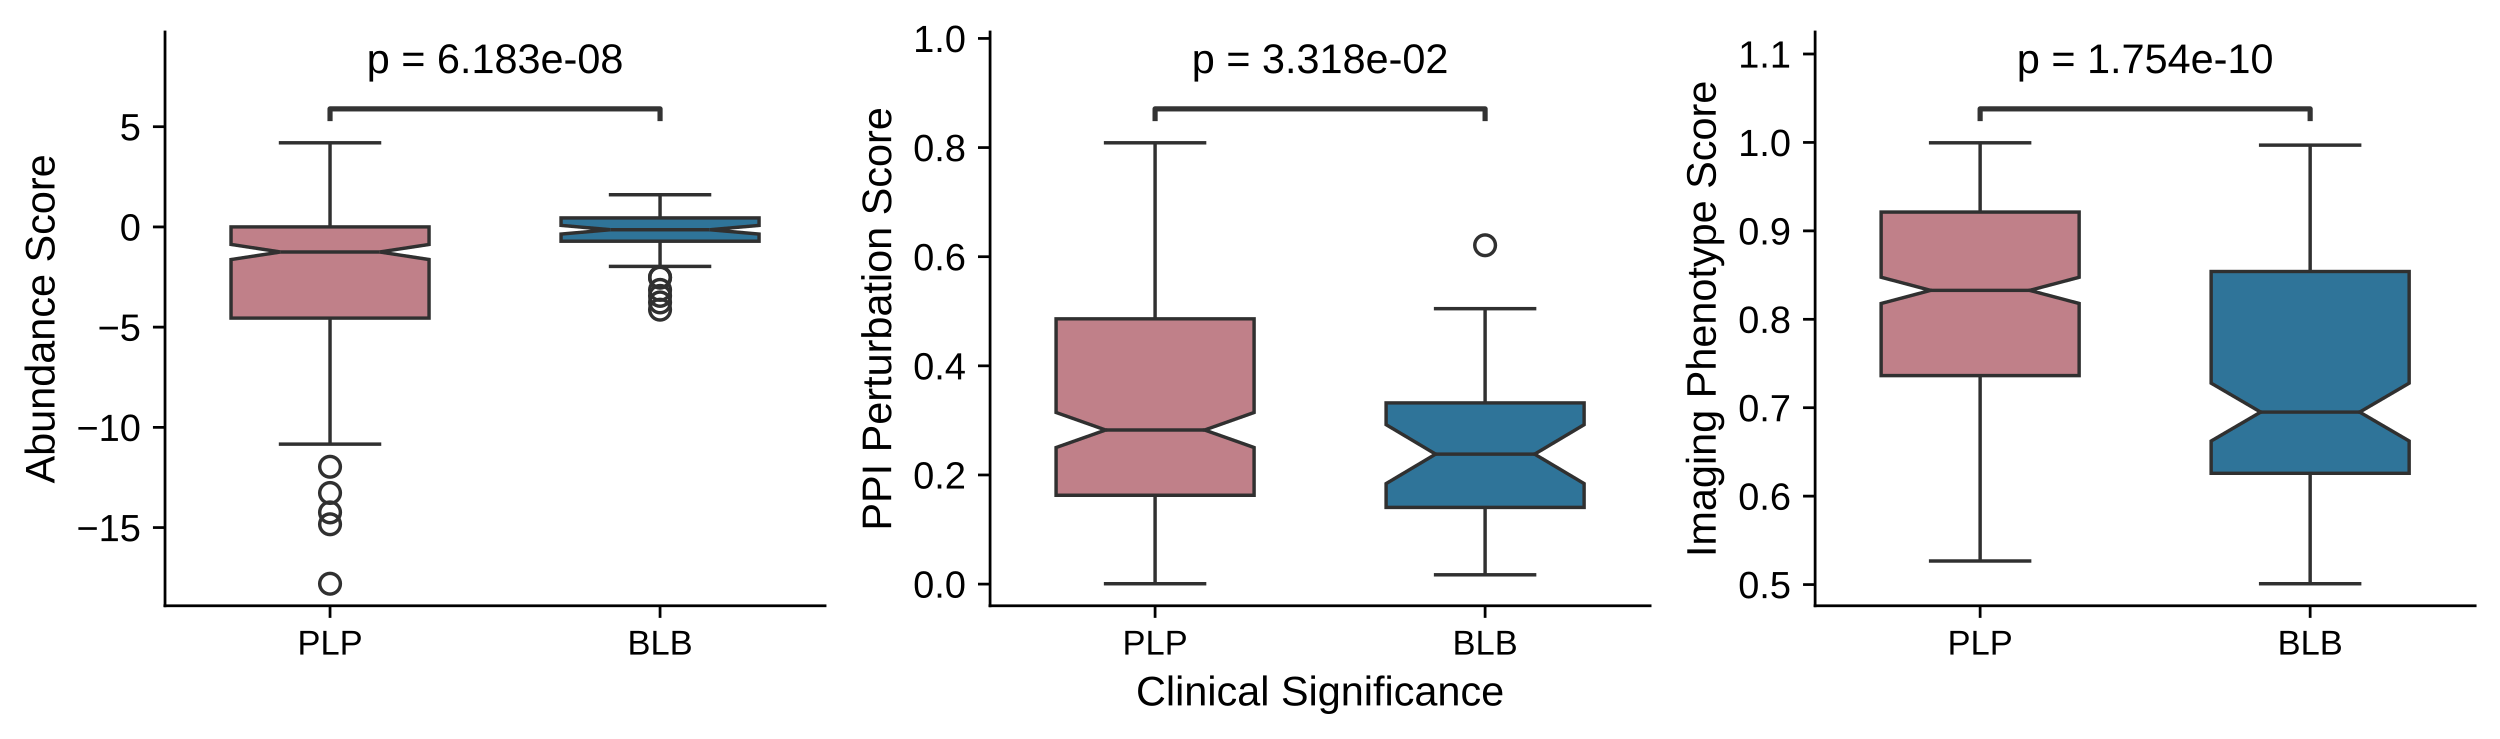
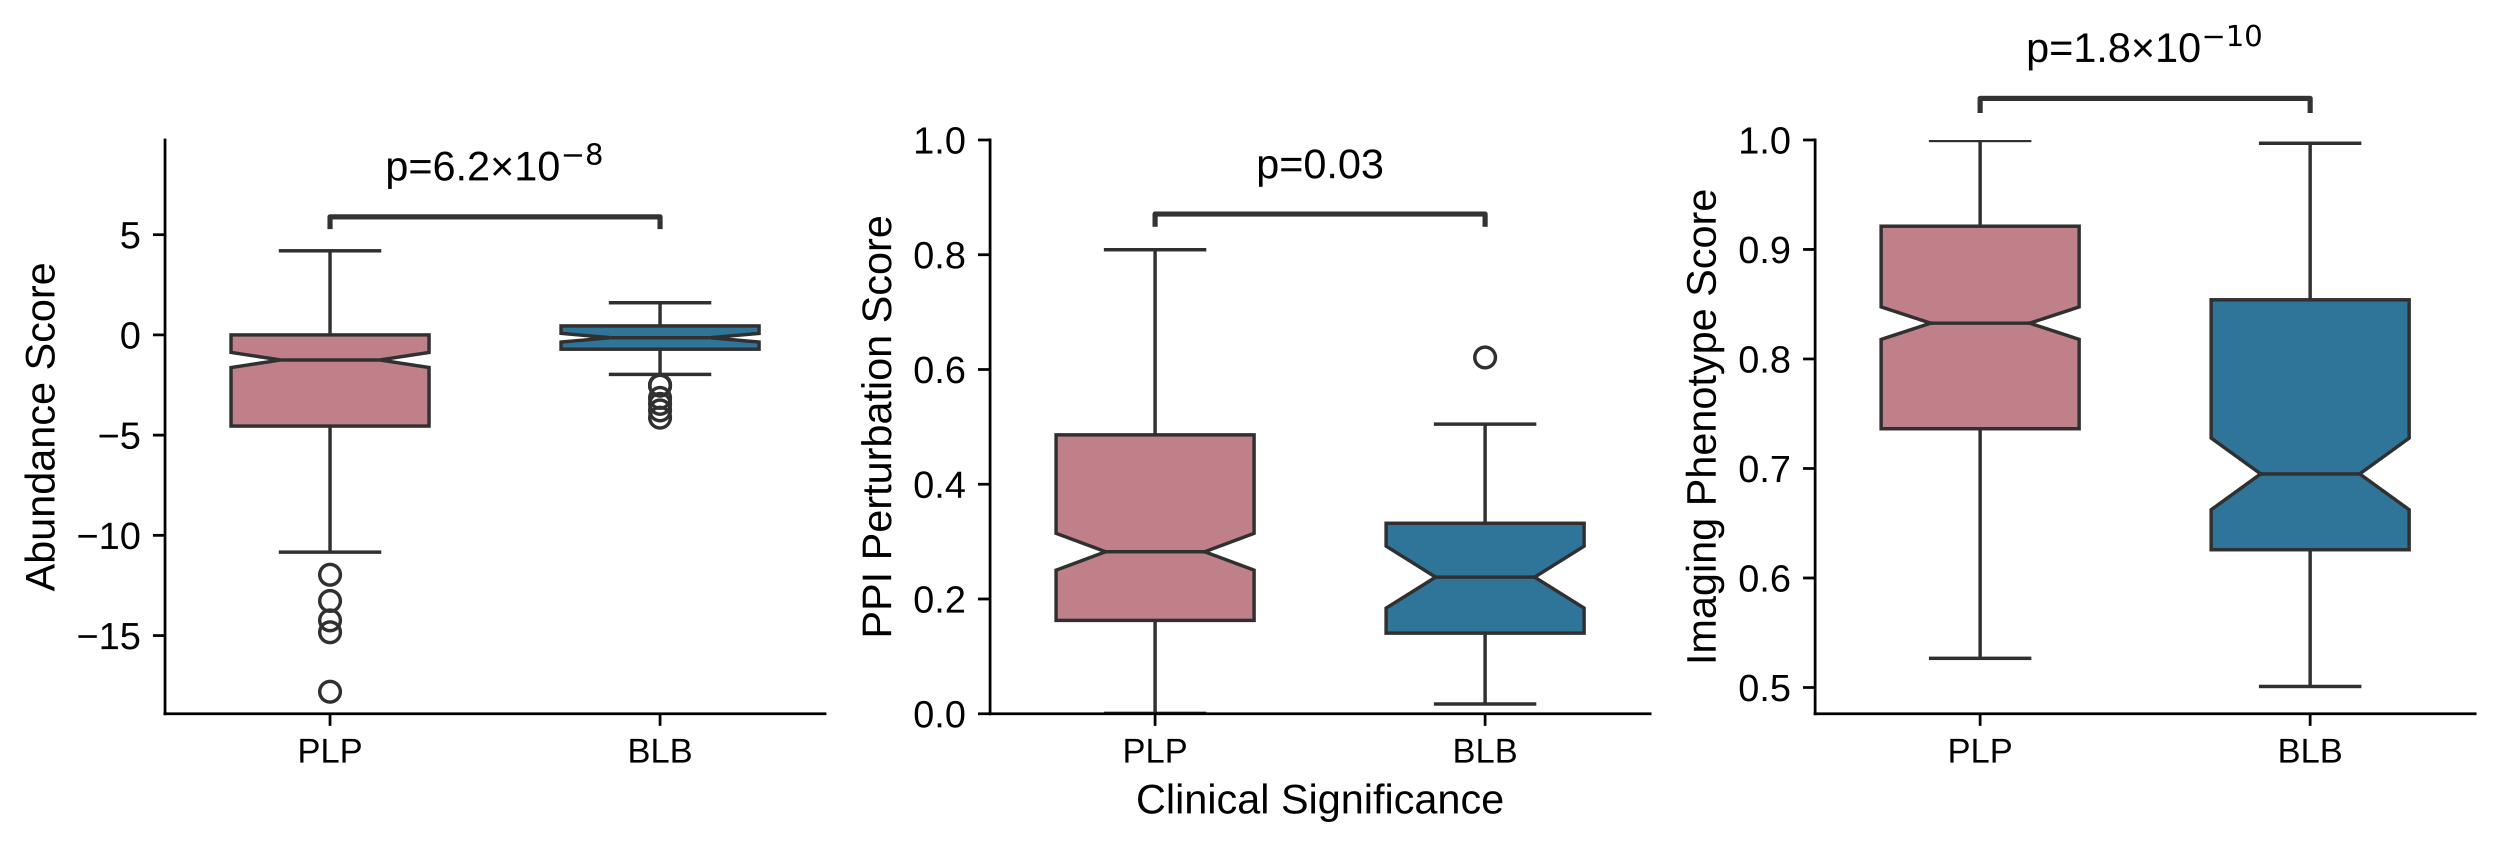
- <svg xmlns="http://www.w3.org/2000/svg" xmlns:xlink="http://www.w3.org/1999/xlink" width="724.633pt" height="214.195pt" viewBox="0 0 724.633 214.195" version="1.1">
+ <svg xmlns="http://www.w3.org/2000/svg" xmlns:xlink="http://www.w3.org/1999/xlink" width="724.633pt" height="245.496pt" viewBox="0 0 724.633 245.496" version="1.1">
  <defs>
    <style type="text/css">*{stroke-linejoin: round; stroke-linecap: butt}</style>
  </defs>
  <g id="figure_1">
    <g id="patch_1">
-       <path d="M 0 214.195  L 724.633 214.195  L 724.633 0  L 0 0  L 0 214.195  z " style="fill: none" />
+       <path d="M 0 245.496  L 724.633 245.496  L 724.633 0  L 0 0  L 0 245.496  z " style="fill: none" />
    </g>
    <g id="axes_1">
      <g id="patch_2">
-         <path d="M 47.833 175.588  L 239.147 175.588  L 239.147 9.268  L 47.833 9.268  L 47.833 175.588  z " style="fill: none" />
+         <path d="M 47.833 206.89  L 239.147 206.89  L 239.147 40.57  L 47.833 40.57  L 47.833 206.89  z " style="fill: none" />
      </g>
      <g id="matplotlib.axis_1">
        <g id="xtick_1">
          <g id="line2d_1">
            <defs>
-               <path id="m03d175fdcb" d="M 0 0  L 0 3.5  " style="stroke: #000000; stroke-width: 0.8" />
+               <path id="m84e9285feb" d="M 0 0  L 0 3.5  " style="stroke: #000000; stroke-width: 0.8" />
            </defs>
            <g>
-               <use xlink:href="#m03d175fdcb" x="95.662" y="175.588" style="stroke: #000000; stroke-width: 0.8" />
+               <use xlink:href="#m84e9285feb" x="95.662" y="206.89" style="stroke: #000000; stroke-width: 0.8" />
            </g>
          </g>
          <g id="text_1">
-             <text style="font: 10px 'Arial'; text-anchor: middle" x="95.662" y="189.746" transform="rotate(-0 95.6617 189.7463)">PLP</text>
+             <text style="font: 10px 'Arial'; text-anchor: middle" x="95.662" y="221.047" transform="rotate(-0 95.6617 221.0474)">PLP</text>
          </g>
        </g>
        <g id="xtick_2">
          <g id="line2d_2">
            <g>
-               <use xlink:href="#m03d175fdcb" x="191.319" y="175.588" style="stroke: #000000; stroke-width: 0.8" />
+               <use xlink:href="#m84e9285feb" x="191.319" y="206.89" style="stroke: #000000; stroke-width: 0.8" />
            </g>
          </g>
          <g id="text_2">
-             <text style="font: 10px 'Arial'; text-anchor: middle" x="191.319" y="189.746" transform="rotate(-0 191.3188 189.7463)">BLB</text>
+             <text style="font: 10px 'Arial'; text-anchor: middle" x="191.319" y="221.047" transform="rotate(-0 191.3188 221.0474)">BLB</text>
          </g>
        </g>
      </g>
      <g id="matplotlib.axis_2">
        <g id="ytick_1">
          <g id="line2d_3">
            <defs>
-               <path id="mb1f6ed060f" d="M 0 0  L -3.5 0  " style="stroke: #000000; stroke-width: 0.8" />
+               <path id="m4be5557142" d="M 0 0  L -3.5 0  " style="stroke: #000000; stroke-width: 0.8" />
            </defs>
            <g>
-               <use xlink:href="#mb1f6ed060f" x="47.833" y="152.916" style="stroke: #000000; stroke-width: 0.8" />
+               <use xlink:href="#m4be5557142" x="47.833" y="184.217" style="stroke: #000000; stroke-width: 0.8" />
            </g>
          </g>
          <g id="text_3">
-             <text style="font: 11px 'Arial'; text-anchor: end" x="40.833" y="156.853" transform="rotate(-0 40.83313 156.853)">−15</text>
+             <text style="font: 11px 'Arial'; text-anchor: end" x="40.833" y="188.154" transform="rotate(-0 40.83313 188.1541)">−15</text>
          </g>
        </g>
        <g id="ytick_2">
          <g id="line2d_4">
            <g>
-               <use xlink:href="#mb1f6ed060f" x="47.833" y="123.869" style="stroke: #000000; stroke-width: 0.8" />
+               <use xlink:href="#m4be5557142" x="47.833" y="155.17" style="stroke: #000000; stroke-width: 0.8" />
            </g>
          </g>
          <g id="text_4">
-             <text style="font: 11px 'Arial'; text-anchor: end" x="40.833" y="127.806" transform="rotate(-0 40.83313 127.8056)">−10</text>
+             <text style="font: 11px 'Arial'; text-anchor: end" x="40.833" y="159.107" transform="rotate(-0 40.83313 159.1067)">−10</text>
          </g>
        </g>
        <g id="ytick_3">
          <g id="line2d_5">
            <g>
-               <use xlink:href="#mb1f6ed060f" x="47.833" y="94.821" style="stroke: #000000; stroke-width: 0.8" />
+               <use xlink:href="#m4be5557142" x="47.833" y="126.123" style="stroke: #000000; stroke-width: 0.8" />
            </g>
          </g>
          <g id="text_5">
-             <text style="font: 11px 'Arial'; text-anchor: end" x="40.833" y="98.758" transform="rotate(-0 40.83313 98.7582)">−5</text>
+             <text style="font: 11px 'Arial'; text-anchor: end" x="40.833" y="130.059" transform="rotate(-0 40.83313 130.0593)">−5</text>
          </g>
        </g>
        <g id="ytick_4">
          <g id="line2d_6">
            <g>
-               <use xlink:href="#mb1f6ed060f" x="47.833" y="65.774" style="stroke: #000000; stroke-width: 0.8" />
+               <use xlink:href="#m4be5557142" x="47.833" y="97.075" style="stroke: #000000; stroke-width: 0.8" />
            </g>
          </g>
          <g id="text_6">
-             <text style="font: 11px 'Arial'; text-anchor: end" x="40.833" y="69.711" transform="rotate(-0 40.83313 69.71082)">0</text>
+             <text style="font: 11px 'Arial'; text-anchor: end" x="40.833" y="101.012" transform="rotate(-0 40.83313 101.0119)">0</text>
          </g>
        </g>
        <g id="ytick_5">
          <g id="line2d_7">
            <g>
-               <use xlink:href="#mb1f6ed060f" x="47.833" y="36.727" style="stroke: #000000; stroke-width: 0.8" />
+               <use xlink:href="#m4be5557142" x="47.833" y="68.028" style="stroke: #000000; stroke-width: 0.8" />
            </g>
          </g>
          <g id="text_7">
-             <text style="font: 11px 'Arial'; text-anchor: end" x="40.833" y="40.663" transform="rotate(-0 40.83313 40.66344)">5</text>
+             <text style="font: 11px 'Arial'; text-anchor: end" x="40.833" y="71.965" transform="rotate(-0 40.83313 71.96455)">5</text>
          </g>
        </g>
        <g id="text_8">
-           <text style="font: 12px 'Arial'; text-anchor: middle" x="15.789" y="92.428" transform="rotate(-90 15.78937 92.42847)">Abundance Score</text>
+           <text style="font: 12px 'Arial'; text-anchor: middle" x="15.789" y="123.73" transform="rotate(-90 15.78937 123.7296)">Abundance Score</text>
        </g>
      </g>
      <g id="patch_3">
-         <path d="M 162.622 69.919  L 220.016 69.919  L 220.016 67.846  L 205.667 66.588  L 220.016 65.33  L 220.016 63.168  L 162.622 63.168  L 162.622 65.33  L 176.97 66.588  L 162.622 67.846  L 162.622 69.919  z " clip-path="url(#pe2d932c4a4)" style="fill: #2f7499; stroke: #303030; stroke-linejoin: miter" />
+         <path d="M 162.622 101.22  L 220.016 101.22  L 220.016 99.147  L 205.667 97.889  L 220.016 96.631  L 220.016 94.469  L 162.622 94.469  L 162.622 96.631  L 176.97 97.889  L 162.622 99.147  L 162.622 101.22  z " clip-path="url(#p17e9decb85)" style="fill: #2f7499; stroke: #303030; stroke-linejoin: miter" />
      </g>
      <g id="line2d_8">
-         <path d="M 191.319 69.919  L 191.319 77.216  " clip-path="url(#pe2d932c4a4)" style="fill: none; stroke: #303030" />
+         <path d="M 191.319 101.22  L 191.319 108.517  " clip-path="url(#p17e9decb85)" style="fill: none; stroke: #303030" />
      </g>
      <g id="line2d_9">
-         <path d="M 191.319 63.168  L 191.319 56.451  " clip-path="url(#pe2d932c4a4)" style="fill: none; stroke: #303030" />
+         <path d="M 191.319 94.469  L 191.319 87.752  " clip-path="url(#p17e9decb85)" style="fill: none; stroke: #303030" />
      </g>
      <g id="line2d_10">
-         <path d="M 176.97 77.216  L 205.667 77.216  " clip-path="url(#pe2d932c4a4)" style="fill: none; stroke: #303030; stroke-linecap: square" />
+         <path d="M 176.97 108.517  L 205.667 108.517  " clip-path="url(#p17e9decb85)" style="fill: none; stroke: #303030; stroke-linecap: square" />
      </g>
      <g id="line2d_11">
-         <path d="M 176.97 56.451  L 205.667 56.451  " clip-path="url(#pe2d932c4a4)" style="fill: none; stroke: #303030; stroke-linecap: square" />
+         <path d="M 176.97 87.752  L 205.667 87.752  " clip-path="url(#p17e9decb85)" style="fill: none; stroke: #303030; stroke-linecap: square" />
      </g>
      <g id="line2d_12">
        <defs>
-           <path id="m4861e4ad7b" d="M 0 3  C 0.796 3 1.559 2.684 2.121 2.121  C 2.684 1.559 3 0.796 3 0  C 3 -0.796 2.684 -1.559 2.121 -2.121  C 1.559 -2.684 0.796 -3 0 -3  C -0.796 -3 -1.559 -2.684 -2.121 -2.121  C -2.684 -1.559 -3 -0.796 -3 0  C -3 0.796 -2.684 1.559 -2.121 2.121  C -1.559 2.684 -0.796 3 0 3  z " style="stroke: #303030" />
+           <path id="m3fc3877648" d="M 0 3  C 0.796 3 1.559 2.684 2.121 2.121  C 2.684 1.559 3 0.796 3 0  C 3 -0.796 2.684 -1.559 2.121 -2.121  C 1.559 -2.684 0.796 -3 0 -3  C -0.796 -3 -1.559 -2.684 -2.121 -2.121  C -2.684 -1.559 -3 -0.796 -3 0  C -3 0.796 -2.684 1.559 -2.121 2.121  C -1.559 2.684 -0.796 3 0 3  z " style="stroke: #303030" />
        </defs>
-         <g clip-path="url(#pe2d932c4a4)">
-           <use xlink:href="#m4861e4ad7b" x="191.319" y="89.761" style="fill-opacity: 0; stroke: #303030" />
-           <use xlink:href="#m4861e4ad7b" x="191.319" y="84.024" style="fill-opacity: 0; stroke: #303030" />
-           <use xlink:href="#m4861e4ad7b" x="191.319" y="80.348" style="fill-opacity: 0; stroke: #303030" />
-           <use xlink:href="#m4861e4ad7b" x="191.319" y="85.762" style="fill-opacity: 0; stroke: #303030" />
-           <use xlink:href="#m4861e4ad7b" x="191.319" y="80.482" style="fill-opacity: 0; stroke: #303030" />
-           <use xlink:href="#m4861e4ad7b" x="191.319" y="87.658" style="fill-opacity: 0; stroke: #303030" />
+         <g clip-path="url(#p17e9decb85)">
+           <use xlink:href="#m3fc3877648" x="191.319" y="121.062" style="fill-opacity: 0; stroke: #303030" />
+           <use xlink:href="#m3fc3877648" x="191.319" y="115.325" style="fill-opacity: 0; stroke: #303030" />
+           <use xlink:href="#m3fc3877648" x="191.319" y="111.649" style="fill-opacity: 0; stroke: #303030" />
+           <use xlink:href="#m3fc3877648" x="191.319" y="117.063" style="fill-opacity: 0; stroke: #303030" />
+           <use xlink:href="#m3fc3877648" x="191.319" y="111.783" style="fill-opacity: 0; stroke: #303030" />
+           <use xlink:href="#m3fc3877648" x="191.319" y="118.959" style="fill-opacity: 0; stroke: #303030" />
        </g>
      </g>
      <g id="patch_4">
-         <path d="M 66.965 92.201  L 124.359 92.201  L 124.359 75.227  L 110.01 73.04  L 124.359 70.853  L 124.359 65.77  L 66.965 65.77  L 66.965 70.853  L 81.313 73.04  L 66.965 75.227  L 66.965 92.201  z " clip-path="url(#pe2d932c4a4)" style="fill: #c08089; stroke: #303030; stroke-linejoin: miter" />
+         <path d="M 66.965 123.502  L 124.359 123.502  L 124.359 106.528  L 110.01 104.341  L 124.359 102.154  L 124.359 97.071  L 66.965 97.071  L 66.965 102.154  L 81.313 104.341  L 66.965 106.528  L 66.965 123.502  z " clip-path="url(#p17e9decb85)" style="fill: #c08089; stroke: #303030; stroke-linejoin: miter" />
      </g>
      <g id="line2d_13">
-         <path d="M 95.662 92.201  L 95.662 128.737  " clip-path="url(#pe2d932c4a4)" style="fill: none; stroke: #303030" />
+         <path d="M 95.662 123.502  L 95.662 160.038  " clip-path="url(#p17e9decb85)" style="fill: none; stroke: #303030" />
      </g>
      <g id="line2d_14">
-         <path d="M 95.662 65.77  L 95.662 41.397  " clip-path="url(#pe2d932c4a4)" style="fill: none; stroke: #303030" />
+         <path d="M 95.662 97.071  L 95.662 72.698  " clip-path="url(#p17e9decb85)" style="fill: none; stroke: #303030" />
      </g>
      <g id="line2d_15">
-         <path d="M 81.313 128.737  L 110.01 128.737  " clip-path="url(#pe2d932c4a4)" style="fill: none; stroke: #303030; stroke-linecap: square" />
+         <path d="M 81.313 160.038  L 110.01 160.038  " clip-path="url(#p17e9decb85)" style="fill: none; stroke: #303030; stroke-linecap: square" />
      </g>
      <g id="line2d_16">
-         <path d="M 81.313 41.397  L 110.01 41.397  " clip-path="url(#pe2d932c4a4)" style="fill: none; stroke: #303030; stroke-linecap: square" />
+         <path d="M 81.313 72.698  L 110.01 72.698  " clip-path="url(#p17e9decb85)" style="fill: none; stroke: #303030; stroke-linecap: square" />
      </g>
      <g id="line2d_17">
-         <g clip-path="url(#pe2d932c4a4)">
-           <use xlink:href="#m4861e4ad7b" x="95.662" y="148.517" style="fill-opacity: 0; stroke: #303030" />
-           <use xlink:href="#m4861e4ad7b" x="95.662" y="169.198" style="fill-opacity: 0; stroke: #303030" />
-           <use xlink:href="#m4861e4ad7b" x="95.662" y="151.963" style="fill-opacity: 0; stroke: #303030" />
-           <use xlink:href="#m4861e4ad7b" x="95.662" y="142.892" style="fill-opacity: 0; stroke: #303030" />
-           <use xlink:href="#m4861e4ad7b" x="95.662" y="135.293" style="fill-opacity: 0; stroke: #303030" />
+         <g clip-path="url(#p17e9decb85)">
+           <use xlink:href="#m3fc3877648" x="95.662" y="179.818" style="fill-opacity: 0; stroke: #303030" />
+           <use xlink:href="#m3fc3877648" x="95.662" y="200.499" style="fill-opacity: 0; stroke: #303030" />
+           <use xlink:href="#m3fc3877648" x="95.662" y="183.264" style="fill-opacity: 0; stroke: #303030" />
+           <use xlink:href="#m3fc3877648" x="95.662" y="174.193" style="fill-opacity: 0; stroke: #303030" />
+           <use xlink:href="#m3fc3877648" x="95.662" y="166.594" style="fill-opacity: 0; stroke: #303030" />
        </g>
      </g>
      <g id="line2d_18">
-         <path d="M 95.662 34.368  L 95.662 31.556  L 191.319 31.556  L 191.319 34.368  " style="fill: none; stroke: #333333; stroke-width: 1.5; stroke-linecap: square" />
+         <path d="M 95.662 65.669  L 95.662 62.857  L 191.319 62.857  L 191.319 65.669  " style="fill: none; stroke: #333333; stroke-width: 1.5; stroke-linecap: square" />
      </g>
      <g id="line2d_19">
-         <path d="M 176.97 66.588  L 205.667 66.588  " clip-path="url(#pe2d932c4a4)" style="fill: none; stroke: #303030" />
+         <path d="M 176.97 97.889  L 205.667 97.889  " clip-path="url(#p17e9decb85)" style="fill: none; stroke: #303030" />
      </g>
      <g id="line2d_20">
-         <path d="M 81.313 73.04  L 110.01 73.04  " clip-path="url(#pe2d932c4a4)" style="fill: none; stroke: #303030" />
+         <path d="M 81.313 104.341  L 110.01 104.341  " clip-path="url(#p17e9decb85)" style="fill: none; stroke: #303030" />
      </g>
      <g id="patch_5">
-         <path d="M 47.833 175.588  L 47.833 9.268  " style="fill: none; stroke: #000000; stroke-width: 0.8; stroke-linejoin: miter; stroke-linecap: square" />
+         <path d="M 47.833 206.89  L 47.833 40.57  " style="fill: none; stroke: #000000; stroke-width: 0.8; stroke-linejoin: miter; stroke-linecap: square" />
      </g>
      <g id="patch_6">
-         <path d="M 47.833 175.588  L 239.147 175.588  " style="fill: none; stroke: #000000; stroke-width: 0.8; stroke-linejoin: miter; stroke-linecap: square" />
+         <path d="M 47.833 206.89  L 239.147 206.89  " style="fill: none; stroke: #000000; stroke-width: 0.8; stroke-linejoin: miter; stroke-linecap: square" />
      </g>
      <g id="text_9">
-         <text style="font: 12px 'Arial'; text-anchor: middle" x="143.49" y="21.171" transform="rotate(-0 143.4903 21.17106)">p = 6.183e-08</text>
+         <g transform="translate(111.6903 52.45717)">
+           <text>
+             <tspan style="font: 12px 'Arial'" x="0 6.674 13.682 20.355 23.689 30.363 37.371 44.045" y="-0.172">p=6.2×10</tspan>
+             <tspan style="font: 8.4px 'DejaVu Sans'" x="50.834 57.872" y="-4.766">−8</tspan>
+           </text>
+         </g>
      </g>
    </g>
    <g id="axes_2">
      <g id="patch_7">
-         <path d="M 286.976 175.588  L 478.29 175.588  L 478.29 9.268  L 286.976 9.268  L 286.976 175.588  z " style="fill: none" />
+         <path d="M 286.976 206.89  L 478.29 206.89  L 478.29 40.57  L 286.976 40.57  L 286.976 206.89  z " style="fill: none" />
      </g>
      <g id="matplotlib.axis_3">
        <g id="xtick_3">
          <g id="line2d_21">
            <g>
-               <use xlink:href="#m03d175fdcb" x="334.805" y="175.588" style="stroke: #000000; stroke-width: 0.8" />
+               <use xlink:href="#m84e9285feb" x="334.805" y="206.89" style="stroke: #000000; stroke-width: 0.8" />
            </g>
          </g>
          <g id="text_10">
-             <text style="font: 10px 'Arial'; text-anchor: middle" x="334.805" y="189.746" transform="rotate(-0 334.8046 189.7463)">PLP</text>
+             <text style="font: 10px 'Arial'; text-anchor: middle" x="334.805" y="221.047" transform="rotate(-0 334.8046 221.0474)">PLP</text>
          </g>
        </g>
        <g id="xtick_4">
          <g id="line2d_22">
            <g>
-               <use xlink:href="#m03d175fdcb" x="430.462" y="175.588" style="stroke: #000000; stroke-width: 0.8" />
+               <use xlink:href="#m84e9285feb" x="430.462" y="206.89" style="stroke: #000000; stroke-width: 0.8" />
            </g>
          </g>
          <g id="text_11">
-             <text style="font: 10px 'Arial'; text-anchor: middle" x="430.462" y="189.746" transform="rotate(-0 430.4617 189.7463)">BLB</text>
+             <text style="font: 10px 'Arial'; text-anchor: middle" x="430.462" y="221.047" transform="rotate(-0 430.4617 221.0474)">BLB</text>
          </g>
        </g>
        <g id="text_12">
-           <text style="font: 12px 'Arial'; text-anchor: middle" x="382.633" y="204.469" transform="rotate(-0 382.6331 204.4694)">Clinical Significance</text>
+           <text style="font: 12px 'Arial'; text-anchor: middle" x="382.633" y="235.771" transform="rotate(-0 382.6331 235.7705)">Clinical Significance</text>
        </g>
      </g>
      <g id="matplotlib.axis_4">
        <g id="ytick_6">
          <g id="line2d_23">
            <g>
-               <use xlink:href="#mb1f6ed060f" x="286.976" y="169.299" style="stroke: #000000; stroke-width: 0.8" />
+               <use xlink:href="#m4be5557142" x="286.976" y="206.89" style="stroke: #000000; stroke-width: 0.8" />
            </g>
          </g>
          <g id="text_13">
-             <text style="font: 11px 'Arial'; text-anchor: end" x="279.976" y="173.236" transform="rotate(-0 279.976 173.2362)">0.0</text>
+             <text style="font: 11px 'Arial'; text-anchor: end" x="279.976" y="210.826" transform="rotate(-0 279.976 210.8264)">0.0</text>
          </g>
        </g>
        <g id="ytick_7">
          <g id="line2d_24">
            <g>
-               <use xlink:href="#mb1f6ed060f" x="286.976" y="137.667" style="stroke: #000000; stroke-width: 0.8" />
+               <use xlink:href="#m4be5557142" x="286.976" y="173.626" style="stroke: #000000; stroke-width: 0.8" />
            </g>
          </g>
          <g id="text_14">
-             <text style="font: 11px 'Arial'; text-anchor: end" x="279.976" y="141.604" transform="rotate(-0 279.976 141.6037)">0.2</text>
+             <text style="font: 11px 'Arial'; text-anchor: end" x="279.976" y="177.562" transform="rotate(-0 279.976 177.5624)">0.2</text>
          </g>
        </g>
        <g id="ytick_8">
          <g id="line2d_25">
            <g>
-               <use xlink:href="#mb1f6ed060f" x="286.976" y="106.034" style="stroke: #000000; stroke-width: 0.8" />
+               <use xlink:href="#m4be5557142" x="286.976" y="140.362" style="stroke: #000000; stroke-width: 0.8" />
            </g>
          </g>
          <g id="text_15">
-             <text style="font: 11px 'Arial'; text-anchor: end" x="279.976" y="109.971" transform="rotate(-0 279.976 109.9712)">0.4</text>
+             <text style="font: 11px 'Arial'; text-anchor: end" x="279.976" y="144.298" transform="rotate(-0 279.976 144.2984)">0.4</text>
          </g>
        </g>
        <g id="ytick_9">
          <g id="line2d_26">
            <g>
-               <use xlink:href="#mb1f6ed060f" x="286.976" y="74.402" style="stroke: #000000; stroke-width: 0.8" />
+               <use xlink:href="#m4be5557142" x="286.976" y="107.098" style="stroke: #000000; stroke-width: 0.8" />
            </g>
          </g>
          <g id="text_16">
-             <text style="font: 11px 'Arial'; text-anchor: end" x="279.976" y="78.339" transform="rotate(-0 279.976 78.33865)">0.6</text>
+             <text style="font: 11px 'Arial'; text-anchor: end" x="279.976" y="111.034" transform="rotate(-0 279.976 111.0344)">0.6</text>
          </g>
        </g>
        <g id="ytick_10">
          <g id="line2d_27">
            <g>
-               <use xlink:href="#mb1f6ed060f" x="286.976" y="42.769" style="stroke: #000000; stroke-width: 0.8" />
+               <use xlink:href="#m4be5557142" x="286.976" y="73.834" style="stroke: #000000; stroke-width: 0.8" />
            </g>
          </g>
          <g id="text_17">
-             <text style="font: 11px 'Arial'; text-anchor: end" x="279.976" y="46.706" transform="rotate(-0 279.976 46.70612)">0.8</text>
+             <text style="font: 11px 'Arial'; text-anchor: end" x="279.976" y="77.77" transform="rotate(-0 279.976 77.77037)">0.8</text>
          </g>
        </g>
        <g id="ytick_11">
          <g id="line2d_28">
            <g>
-               <use xlink:href="#mb1f6ed060f" x="286.976" y="11.137" style="stroke: #000000; stroke-width: 0.8" />
+               <use xlink:href="#m4be5557142" x="286.976" y="40.57" style="stroke: #000000; stroke-width: 0.8" />
            </g>
          </g>
          <g id="text_18">
-             <text style="font: 11px 'Arial'; text-anchor: end" x="279.976" y="15.074" transform="rotate(-0 279.976 15.07359)">1.0</text>
+             <text style="font: 11px 'Arial'; text-anchor: end" x="279.976" y="44.506" transform="rotate(-0 279.976 44.50637)">1.0</text>
          </g>
        </g>
        <g id="text_19">
-           <text style="font: 12px 'Arial'; text-anchor: middle" x="258.301" y="92.428" transform="rotate(-90 258.301 92.42847)">PPI Perturbation Score</text>
+           <text style="font: 12px 'Arial'; text-anchor: middle" x="258.301" y="123.73" transform="rotate(-90 258.301 123.7296)">PPI Perturbation Score</text>
        </g>
      </g>
      <g id="patch_8">
-         <path d="M 306.107 143.559  L 363.502 143.559  L 363.502 129.718  L 349.153 124.64  L 363.502 119.562  L 363.502 92.417  L 306.107 92.417  L 306.107 119.562  L 320.456 124.64  L 306.107 129.718  L 306.107 143.559  z " clip-path="url(#p88a15eda55)" style="fill: #c08089; stroke: #303030; stroke-linejoin: miter" />
+         <path d="M 306.107 179.821  L 363.502 179.821  L 363.502 165.267  L 349.153 159.927  L 363.502 154.587  L 363.502 126.042  L 306.107 126.042  L 306.107 154.587  L 320.456 159.927  L 306.107 165.267  L 306.107 179.821  z " clip-path="url(#p3982bf7960)" style="fill: #c08089; stroke: #303030; stroke-linejoin: miter" />
      </g>
      <g id="line2d_29">
-         <path d="M 334.805 143.559  L 334.805 169.198  " clip-path="url(#p88a15eda55)" style="fill: none; stroke: #303030" />
+         <path d="M 334.805 179.821  L 334.805 206.783  " clip-path="url(#p3982bf7960)" style="fill: none; stroke: #303030" />
      </g>
      <g id="line2d_30">
-         <path d="M 334.805 92.417  L 334.805 41.397  " clip-path="url(#p88a15eda55)" style="fill: none; stroke: #303030" />
+         <path d="M 334.805 126.042  L 334.805 72.39  " clip-path="url(#p3982bf7960)" style="fill: none; stroke: #303030" />
      </g>
      <g id="line2d_31">
-         <path d="M 320.456 169.198  L 349.153 169.198  " clip-path="url(#p88a15eda55)" style="fill: none; stroke: #303030; stroke-linecap: square" />
+         <path d="M 320.456 206.783  L 349.153 206.783  " clip-path="url(#p3982bf7960)" style="fill: none; stroke: #303030; stroke-linecap: square" />
      </g>
      <g id="line2d_32">
-         <path d="M 320.456 41.397  L 349.153 41.397  " clip-path="url(#p88a15eda55)" style="fill: none; stroke: #303030; stroke-linecap: square" />
+         <path d="M 320.456 72.39  L 349.153 72.39  " clip-path="url(#p3982bf7960)" style="fill: none; stroke: #303030; stroke-linecap: square" />
      </g>
      <g id="line2d_33" />
      <g id="patch_9">
-         <path d="M 401.765 147.066  L 459.159 147.066  L 459.159 140.173  L 444.81 131.634  L 459.159 123.095  L 459.159 116.783  L 401.765 116.783  L 401.765 123.095  L 416.113 131.634  L 401.765 140.173  L 401.765 147.066  z " clip-path="url(#p88a15eda55)" style="fill: #2f7499; stroke: #303030; stroke-linejoin: miter" />
+         <path d="M 401.765 183.51  L 459.159 183.51  L 459.159 176.261  L 444.81 167.282  L 459.159 158.302  L 459.159 151.664  L 401.765 151.664  L 401.765 158.302  L 416.113 167.282  L 401.765 176.261  L 401.765 183.51  z " clip-path="url(#p3982bf7960)" style="fill: #2f7499; stroke: #303030; stroke-linejoin: miter" />
      </g>
      <g id="line2d_34">
-         <path d="M 430.462 147.066  L 430.462 166.612  " clip-path="url(#p88a15eda55)" style="fill: none; stroke: #303030" />
+         <path d="M 430.462 183.51  L 430.462 204.063  " clip-path="url(#p3982bf7960)" style="fill: none; stroke: #303030" />
      </g>
      <g id="line2d_35">
-         <path d="M 430.462 116.783  L 430.462 89.468  " clip-path="url(#p88a15eda55)" style="fill: none; stroke: #303030" />
+         <path d="M 430.462 151.664  L 430.462 122.941  " clip-path="url(#p3982bf7960)" style="fill: none; stroke: #303030" />
      </g>
      <g id="line2d_36">
-         <path d="M 416.113 166.612  L 444.81 166.612  " clip-path="url(#p88a15eda55)" style="fill: none; stroke: #303030; stroke-linecap: square" />
+         <path d="M 416.113 204.063  L 444.81 204.063  " clip-path="url(#p3982bf7960)" style="fill: none; stroke: #303030; stroke-linecap: square" />
      </g>
      <g id="line2d_37">
-         <path d="M 416.113 89.468  L 444.81 89.468  " clip-path="url(#p88a15eda55)" style="fill: none; stroke: #303030; stroke-linecap: square" />
+         <path d="M 416.113 122.941  L 444.81 122.941  " clip-path="url(#p3982bf7960)" style="fill: none; stroke: #303030; stroke-linecap: square" />
      </g>
      <g id="line2d_38">
-         <g clip-path="url(#p88a15eda55)">
-           <use xlink:href="#m4861e4ad7b" x="430.462" y="71.089" style="fill-opacity: 0; stroke: #303030" />
+         <g clip-path="url(#p3982bf7960)">
+           <use xlink:href="#m3fc3877648" x="430.462" y="103.614" style="fill-opacity: 0; stroke: #303030" />
        </g>
      </g>
      <g id="line2d_39">
-         <path d="M 334.805 34.368  L 334.805 31.556  L 430.462 31.556  L 430.462 34.368  " style="fill: none; stroke: #333333; stroke-width: 1.5; stroke-linecap: square" />
+         <path d="M 334.805 64.999  L 334.805 62.042  L 430.462 62.042  L 430.462 64.999  " style="fill: none; stroke: #333333; stroke-width: 1.5; stroke-linecap: square" />
      </g>
      <g id="line2d_40">
-         <path d="M 320.456 124.64  L 349.153 124.64  " clip-path="url(#p88a15eda55)" style="fill: none; stroke: #303030" />
+         <path d="M 320.456 159.927  L 349.153 159.927  " clip-path="url(#p3982bf7960)" style="fill: none; stroke: #303030" />
      </g>
      <g id="line2d_41">
-         <path d="M 416.113 131.634  L 444.81 131.634  " clip-path="url(#p88a15eda55)" style="fill: none; stroke: #303030" />
+         <path d="M 416.113 167.282  L 444.81 167.282  " clip-path="url(#p3982bf7960)" style="fill: none; stroke: #303030" />
      </g>
      <g id="patch_10">
-         <path d="M 286.976 175.588  L 286.976 9.268  " style="fill: none; stroke: #000000; stroke-width: 0.8; stroke-linejoin: miter; stroke-linecap: square" />
+         <path d="M 286.976 206.89  L 286.976 40.57  " style="fill: none; stroke: #000000; stroke-width: 0.8; stroke-linejoin: miter; stroke-linecap: square" />
      </g>
      <g id="patch_11">
-         <path d="M 286.976 175.588  L 478.29 175.588  " style="fill: none; stroke: #000000; stroke-width: 0.8; stroke-linejoin: miter; stroke-linecap: square" />
+         <path d="M 286.976 206.89  L 478.29 206.89  " style="fill: none; stroke: #000000; stroke-width: 0.8; stroke-linejoin: miter; stroke-linecap: square" />
      </g>
      <g id="text_20">
-         <text style="font: 12px 'Arial'; text-anchor: middle" x="382.633" y="21.171" transform="rotate(-0 382.6331 21.17106)">p = 3.318e-02</text>
+         <text style="font: 12px 'Arial'; text-anchor: middle" x="382.633" y="51.657" transform="rotate(-0 382.6331 51.65698)">p=0.03</text>
      </g>
    </g>
    <g id="axes_3">
      <g id="patch_12">
-         <path d="M 526.119 175.588  L 717.433 175.588  L 717.433 9.268  L 526.119 9.268  L 526.119 175.588  z " style="fill: none" />
+         <path d="M 526.119 206.89  L 717.433 206.89  L 717.433 40.57  L 526.119 40.57  L 526.119 206.89  z " style="fill: none" />
      </g>
      <g id="matplotlib.axis_5">
        <g id="xtick_5">
          <g id="line2d_42">
            <g>
-               <use xlink:href="#m03d175fdcb" x="573.947" y="175.588" style="stroke: #000000; stroke-width: 0.8" />
+               <use xlink:href="#m84e9285feb" x="573.947" y="206.89" style="stroke: #000000; stroke-width: 0.8" />
            </g>
          </g>
          <g id="text_21">
-             <text style="font: 10px 'Arial'; text-anchor: middle" x="573.947" y="189.746" transform="rotate(-0 573.9474 189.7463)">PLP</text>
+             <text style="font: 10px 'Arial'; text-anchor: middle" x="573.947" y="221.047" transform="rotate(-0 573.9474 221.0474)">PLP</text>
          </g>
        </g>
        <g id="xtick_6">
          <g id="line2d_43">
            <g>
-               <use xlink:href="#m03d175fdcb" x="669.605" y="175.588" style="stroke: #000000; stroke-width: 0.8" />
+               <use xlink:href="#m84e9285feb" x="669.605" y="206.89" style="stroke: #000000; stroke-width: 0.8" />
            </g>
          </g>
          <g id="text_22">
-             <text style="font: 10px 'Arial'; text-anchor: middle" x="669.605" y="189.746" transform="rotate(-0 669.6046 189.7463)">BLB</text>
+             <text style="font: 10px 'Arial'; text-anchor: middle" x="669.605" y="221.047" transform="rotate(-0 669.6046 221.0474)">BLB</text>
          </g>
        </g>
      </g>
      <g id="matplotlib.axis_6">
        <g id="ytick_12">
          <g id="line2d_44">
            <g>
-               <use xlink:href="#mb1f6ed060f" x="526.119" y="169.438" style="stroke: #000000; stroke-width: 0.8" />
+               <use xlink:href="#m4be5557142" x="526.119" y="199.273" style="stroke: #000000; stroke-width: 0.8" />
            </g>
          </g>
          <g id="text_23">
-             <text style="font: 11px 'Arial'; text-anchor: end" x="519.119" y="173.375" transform="rotate(-0 519.1188 173.3749)">0.5</text>
+             <text style="font: 11px 'Arial'; text-anchor: end" x="519.119" y="203.21" transform="rotate(-0 519.1188 203.2098)">0.5</text>
          </g>
        </g>
        <g id="ytick_13">
          <g id="line2d_45">
            <g>
-               <use xlink:href="#mb1f6ed060f" x="526.119" y="143.808" style="stroke: #000000; stroke-width: 0.8" />
+               <use xlink:href="#m4be5557142" x="526.119" y="167.532" style="stroke: #000000; stroke-width: 0.8" />
            </g>
          </g>
          <g id="text_24">
-             <text style="font: 11px 'Arial'; text-anchor: end" x="519.119" y="147.744" transform="rotate(-0 519.1188 147.7445)">0.6</text>
+             <text style="font: 11px 'Arial'; text-anchor: end" x="519.119" y="171.469" transform="rotate(-0 519.1188 171.4691)">0.6</text>
          </g>
        </g>
        <g id="ytick_14">
          <g id="line2d_46">
            <g>
-               <use xlink:href="#mb1f6ed060f" x="526.119" y="118.177" style="stroke: #000000; stroke-width: 0.8" />
+               <use xlink:href="#m4be5557142" x="526.119" y="135.792" style="stroke: #000000; stroke-width: 0.8" />
            </g>
          </g>
          <g id="text_25">
-             <text style="font: 11px 'Arial'; text-anchor: end" x="519.119" y="122.114" transform="rotate(-0 519.1188 122.1141)">0.7</text>
+             <text style="font: 11px 'Arial'; text-anchor: end" x="519.119" y="139.728" transform="rotate(-0 519.1188 139.7284)">0.7</text>
          </g>
        </g>
        <g id="ytick_15">
          <g id="line2d_47">
            <g>
-               <use xlink:href="#mb1f6ed060f" x="526.119" y="92.547" style="stroke: #000000; stroke-width: 0.8" />
+               <use xlink:href="#m4be5557142" x="526.119" y="104.051" style="stroke: #000000; stroke-width: 0.8" />
            </g>
          </g>
          <g id="text_26">
-             <text style="font: 11px 'Arial'; text-anchor: end" x="519.119" y="96.484" transform="rotate(-0 519.1188 96.48366)">0.8</text>
+             <text style="font: 11px 'Arial'; text-anchor: end" x="519.119" y="107.988" transform="rotate(-0 519.1188 107.9877)">0.8</text>
          </g>
        </g>
        <g id="ytick_16">
          <g id="line2d_48">
            <g>
-               <use xlink:href="#mb1f6ed060f" x="526.119" y="66.916" style="stroke: #000000; stroke-width: 0.8" />
+               <use xlink:href="#m4be5557142" x="526.119" y="72.31" style="stroke: #000000; stroke-width: 0.8" />
            </g>
          </g>
          <g id="text_27">
-             <text style="font: 11px 'Arial'; text-anchor: end" x="519.119" y="70.853" transform="rotate(-0 519.1188 70.85324)">0.9</text>
+             <text style="font: 11px 'Arial'; text-anchor: end" x="519.119" y="76.247" transform="rotate(-0 519.1188 76.24706)">0.9</text>
          </g>
        </g>
        <g id="ytick_17">
          <g id="line2d_49">
            <g>
-               <use xlink:href="#mb1f6ed060f" x="526.119" y="41.286" style="stroke: #000000; stroke-width: 0.8" />
+               <use xlink:href="#m4be5557142" x="526.119" y="40.57" style="stroke: #000000; stroke-width: 0.8" />
            </g>
          </g>
          <g id="text_28">
-             <text style="font: 11px 'Arial'; text-anchor: end" x="519.119" y="45.223" transform="rotate(-0 519.1188 45.22283)">1.0</text>
-           </g>
-         </g>
-         <g id="ytick_18">
-           <g id="line2d_50">
-             <g>
-               <use xlink:href="#mb1f6ed060f" x="526.119" y="15.656" style="stroke: #000000; stroke-width: 0.8" />
-             </g>
-           </g>
-           <g id="text_29">
-             <text style="font: 11px 'Arial'; text-anchor: end" x="519.119" y="19.592" transform="rotate(-0 519.1188 19.59241)">1.1</text>
-           </g>
-         </g>
-         <g id="text_30">
-           <text style="font: 12px 'Arial'; text-anchor: middle" x="497.303" y="92.428" transform="rotate(-90 497.3032 92.42847)">Imaging Phenotype Score</text>
+             <text style="font: 11px 'Arial'; text-anchor: end" x="519.119" y="44.506" transform="rotate(-0 519.1188 44.50637)">1.0</text>
+           </g>
+         </g>
+         <g id="text_29">
+           <text style="font: 12px 'Arial'; text-anchor: middle" x="497.303" y="123.73" transform="rotate(-90 497.3032 123.7296)">Imaging Phenotype Score</text>
        </g>
      </g>
      <g id="patch_13">
-         <path d="M 545.25 108.874  L 602.645 108.874  L 602.645 87.964  L 588.296 84.165  L 602.645 80.367  L 602.645 61.464  L 545.25 61.464  L 545.25 80.367  L 559.599 84.165  L 545.25 87.964  L 545.25 108.874  z " clip-path="url(#p4795e557d9)" style="fill: #c08089; stroke: #303030; stroke-linejoin: miter" />
+         <path d="M 545.25 124.27  L 602.645 124.27  L 602.645 98.375  L 588.296 93.671  L 602.645 88.968  L 602.645 65.559  L 545.25 65.559  L 545.25 88.968  L 559.599 93.671  L 545.25 98.375  L 545.25 124.27  z " clip-path="url(#pc4bb5322ca)" style="fill: #c08089; stroke: #303030; stroke-linejoin: miter" />
+       </g>
+       <g id="line2d_50">
+         <path d="M 573.947 124.27  L 573.947 190.823  " clip-path="url(#pc4bb5322ca)" style="fill: none; stroke: #303030" />
      </g>
      <g id="line2d_51">
-         <path d="M 573.947 108.874  L 573.947 162.615  " clip-path="url(#p4795e557d9)" style="fill: none; stroke: #303030" />
+         <path d="M 573.947 65.559  L 573.947 40.707  " clip-path="url(#pc4bb5322ca)" style="fill: none; stroke: #303030" />
      </g>
      <g id="line2d_52">
-         <path d="M 573.947 61.464  L 573.947 41.397  " clip-path="url(#p4795e557d9)" style="fill: none; stroke: #303030" />
+         <path d="M 559.599 190.823  L 588.296 190.823  " clip-path="url(#pc4bb5322ca)" style="fill: none; stroke: #303030; stroke-linecap: square" />
      </g>
      <g id="line2d_53">
-         <path d="M 559.599 162.615  L 588.296 162.615  " clip-path="url(#p4795e557d9)" style="fill: none; stroke: #303030; stroke-linecap: square" />
-       </g>
-       <g id="line2d_54">
-         <path d="M 559.599 41.397  L 588.296 41.397  " clip-path="url(#p4795e557d9)" style="fill: none; stroke: #303030; stroke-linecap: square" />
-       </g>
-       <g id="line2d_55" />
+         <path d="M 559.599 40.707  L 588.296 40.707  " clip-path="url(#pc4bb5322ca)" style="fill: none; stroke: #303030; stroke-linecap: square" />
+       </g>
+       <g id="line2d_54" />
      <g id="patch_14">
-         <path d="M 640.907 137.189  L 698.302 137.189  L 698.302 127.831  L 683.953 119.448  L 698.302 111.064  L 698.302 78.694  L 640.907 78.694  L 640.907 111.064  L 655.256 119.448  L 640.907 127.831  L 640.907 137.189  z " clip-path="url(#p4795e557d9)" style="fill: #2f7499; stroke: #303030; stroke-linejoin: miter" />
+         <path d="M 640.907 159.336  L 698.302 159.336  L 698.302 147.747  L 683.953 137.365  L 698.302 126.983  L 698.302 86.896  L 640.907 86.896  L 640.907 126.983  L 655.256 137.365  L 640.907 147.747  L 640.907 159.336  z " clip-path="url(#pc4bb5322ca)" style="fill: #2f7499; stroke: #303030; stroke-linejoin: miter" />
+       </g>
+       <g id="line2d_55">
+         <path d="M 669.605 159.336  L 669.605 198.976  " clip-path="url(#pc4bb5322ca)" style="fill: none; stroke: #303030" />
      </g>
      <g id="line2d_56">
-         <path d="M 669.605 137.189  L 669.605 169.198  " clip-path="url(#p4795e557d9)" style="fill: none; stroke: #303030" />
+         <path d="M 669.605 86.896  L 669.605 41.528  " clip-path="url(#pc4bb5322ca)" style="fill: none; stroke: #303030" />
      </g>
      <g id="line2d_57">
-         <path d="M 669.605 78.694  L 669.605 42.06  " clip-path="url(#p4795e557d9)" style="fill: none; stroke: #303030" />
+         <path d="M 655.256 198.976  L 683.953 198.976  " clip-path="url(#pc4bb5322ca)" style="fill: none; stroke: #303030; stroke-linecap: square" />
      </g>
      <g id="line2d_58">
-         <path d="M 655.256 169.198  L 683.953 169.198  " clip-path="url(#p4795e557d9)" style="fill: none; stroke: #303030; stroke-linecap: square" />
-       </g>
-       <g id="line2d_59">
-         <path d="M 655.256 42.06  L 683.953 42.06  " clip-path="url(#p4795e557d9)" style="fill: none; stroke: #303030; stroke-linecap: square" />
-       </g>
-       <g id="line2d_60" />
+         <path d="M 655.256 41.528  L 683.953 41.528  " clip-path="url(#pc4bb5322ca)" style="fill: none; stroke: #303030; stroke-linecap: square" />
+       </g>
+       <g id="line2d_59" />
+       <g id="line2d_60">
+         <path d="M 573.947 32.002  L 573.947 28.52  L 669.605 28.52  L 669.605 32.002  " style="fill: none; stroke: #333333; stroke-width: 1.5; stroke-linecap: square" />
+       </g>
      <g id="line2d_61">
-         <path d="M 573.947 34.368  L 573.947 31.556  L 669.605 31.556  L 669.605 34.368  " style="fill: none; stroke: #333333; stroke-width: 1.5; stroke-linecap: square" />
+         <path d="M 559.599 93.671  L 588.296 93.671  " clip-path="url(#pc4bb5322ca)" style="fill: none; stroke: #303030" />
      </g>
      <g id="line2d_62">
-         <path d="M 559.599 84.165  L 588.296 84.165  " clip-path="url(#p4795e557d9)" style="fill: none; stroke: #303030" />
-       </g>
-       <g id="line2d_63">
-         <path d="M 655.256 119.448  L 683.953 119.448  " clip-path="url(#p4795e557d9)" style="fill: none; stroke: #303030" />
+         <path d="M 655.256 137.365  L 683.953 137.365  " clip-path="url(#pc4bb5322ca)" style="fill: none; stroke: #303030" />
      </g>
      <g id="patch_15">
-         <path d="M 526.119 175.588  L 526.119 9.268  " style="fill: none; stroke: #000000; stroke-width: 0.8; stroke-linejoin: miter; stroke-linecap: square" />
+         <path d="M 526.119 206.89  L 526.119 40.57  " style="fill: none; stroke: #000000; stroke-width: 0.8; stroke-linejoin: miter; stroke-linecap: square" />
      </g>
      <g id="patch_16">
-         <path d="M 526.119 175.588  L 717.433 175.588  " style="fill: none; stroke: #000000; stroke-width: 0.8; stroke-linejoin: miter; stroke-linecap: square" />
-       </g>
-       <g id="text_31">
-         <text style="font: 12px 'Arial'; text-anchor: middle" x="621.776" y="21.171" transform="rotate(-0 621.776 21.17106)">p = 1.754e-10</text>
+         <path d="M 526.119 206.89  L 717.433 206.89  " style="fill: none; stroke: #000000; stroke-width: 0.8; stroke-linejoin: miter; stroke-linecap: square" />
+       </g>
+       <g id="text_30">
+         <g transform="translate(587.276 18.12)">
+           <text>
+             <tspan style="font: 12px 'Arial'" x="0 6.674 13.682 20.355 23.689 30.363 37.371 44.045" y="-0.172">p=1.8×10</tspan>
+             <tspan style="font: 8.4px 'DejaVu Sans'" x="50.834 57.872 63.216" y="-4.766">−10</tspan>
+           </text>
+         </g>
      </g>
    </g>
  </g>
  <defs>
-     <clipPath id="pe2d932c4a4">
-       <rect x="47.833" y="9.268" width="191.314" height="166.32" />
+     <clipPath id="p17e9decb85">
+       <rect x="47.833" y="40.57" width="191.314" height="166.32" />
    </clipPath>
-     <clipPath id="p88a15eda55">
-       <rect x="286.976" y="9.268" width="191.314" height="166.32" />
+     <clipPath id="p3982bf7960">
+       <rect x="286.976" y="40.57" width="191.314" height="166.32" />
    </clipPath>
-     <clipPath id="p4795e557d9">
-       <rect x="526.119" y="9.268" width="191.314" height="166.32" />
+     <clipPath id="pc4bb5322ca">
+       <rect x="526.119" y="40.57" width="191.314" height="166.32" />
    </clipPath>
  </defs>
</svg>
